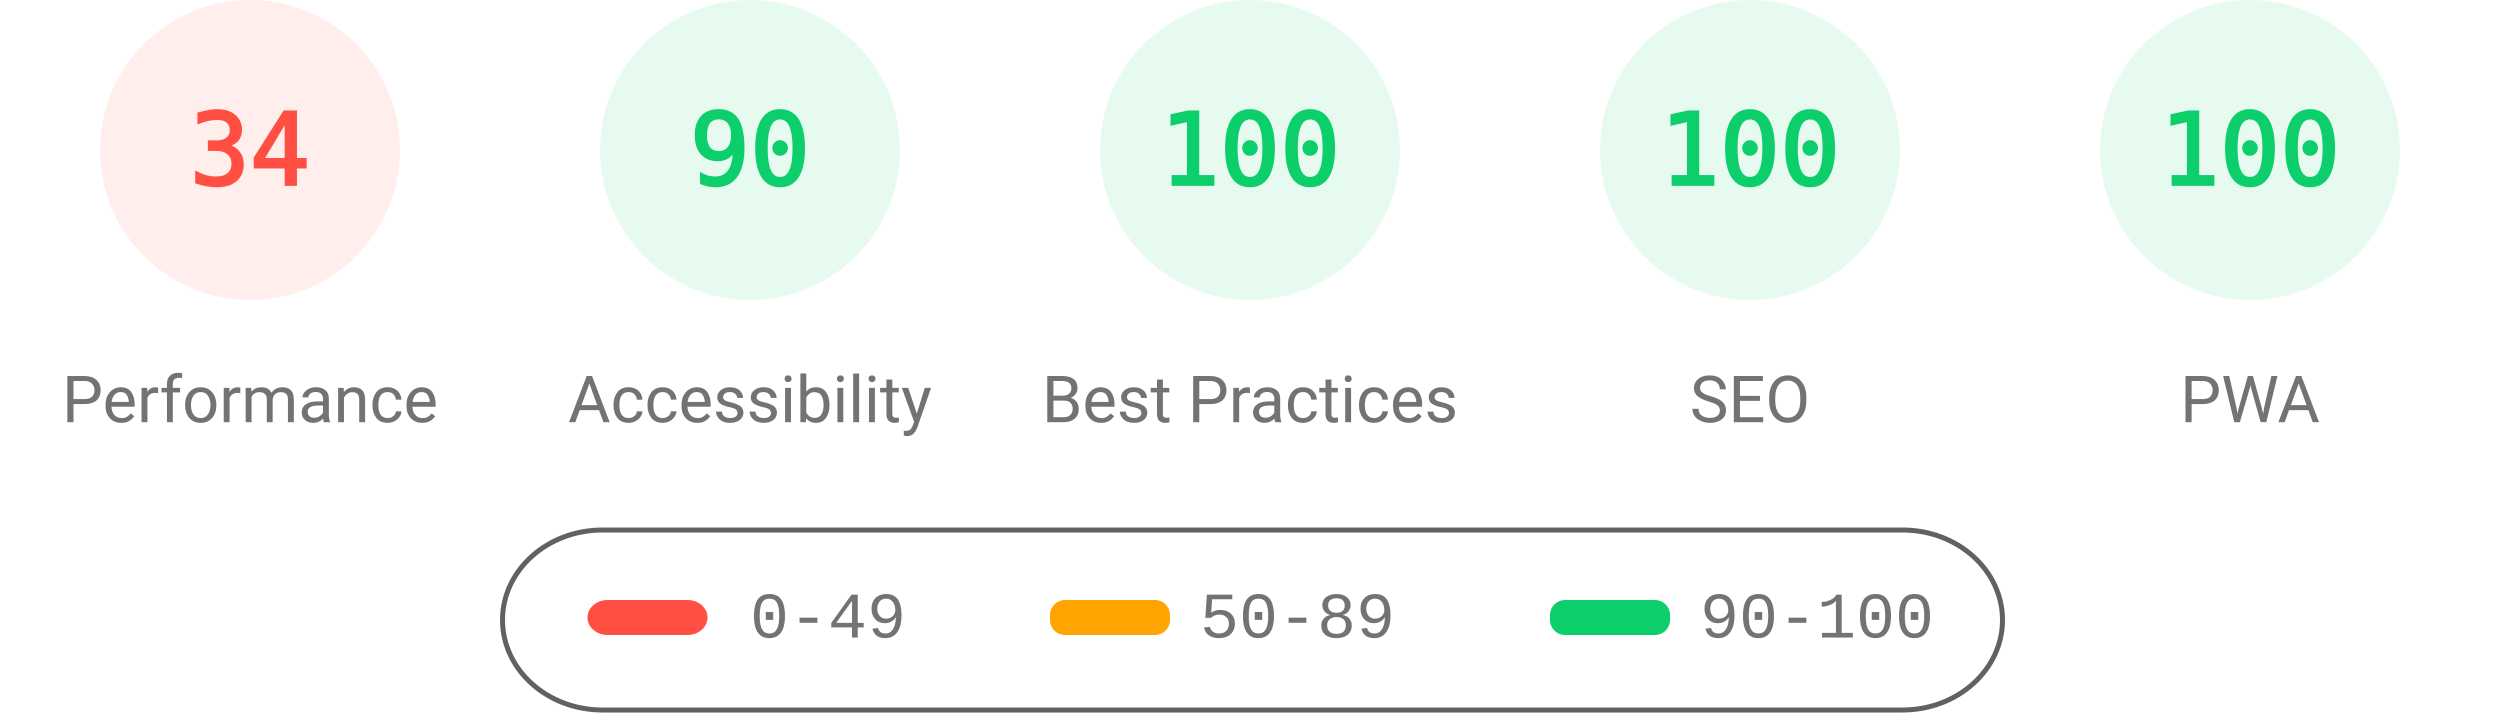
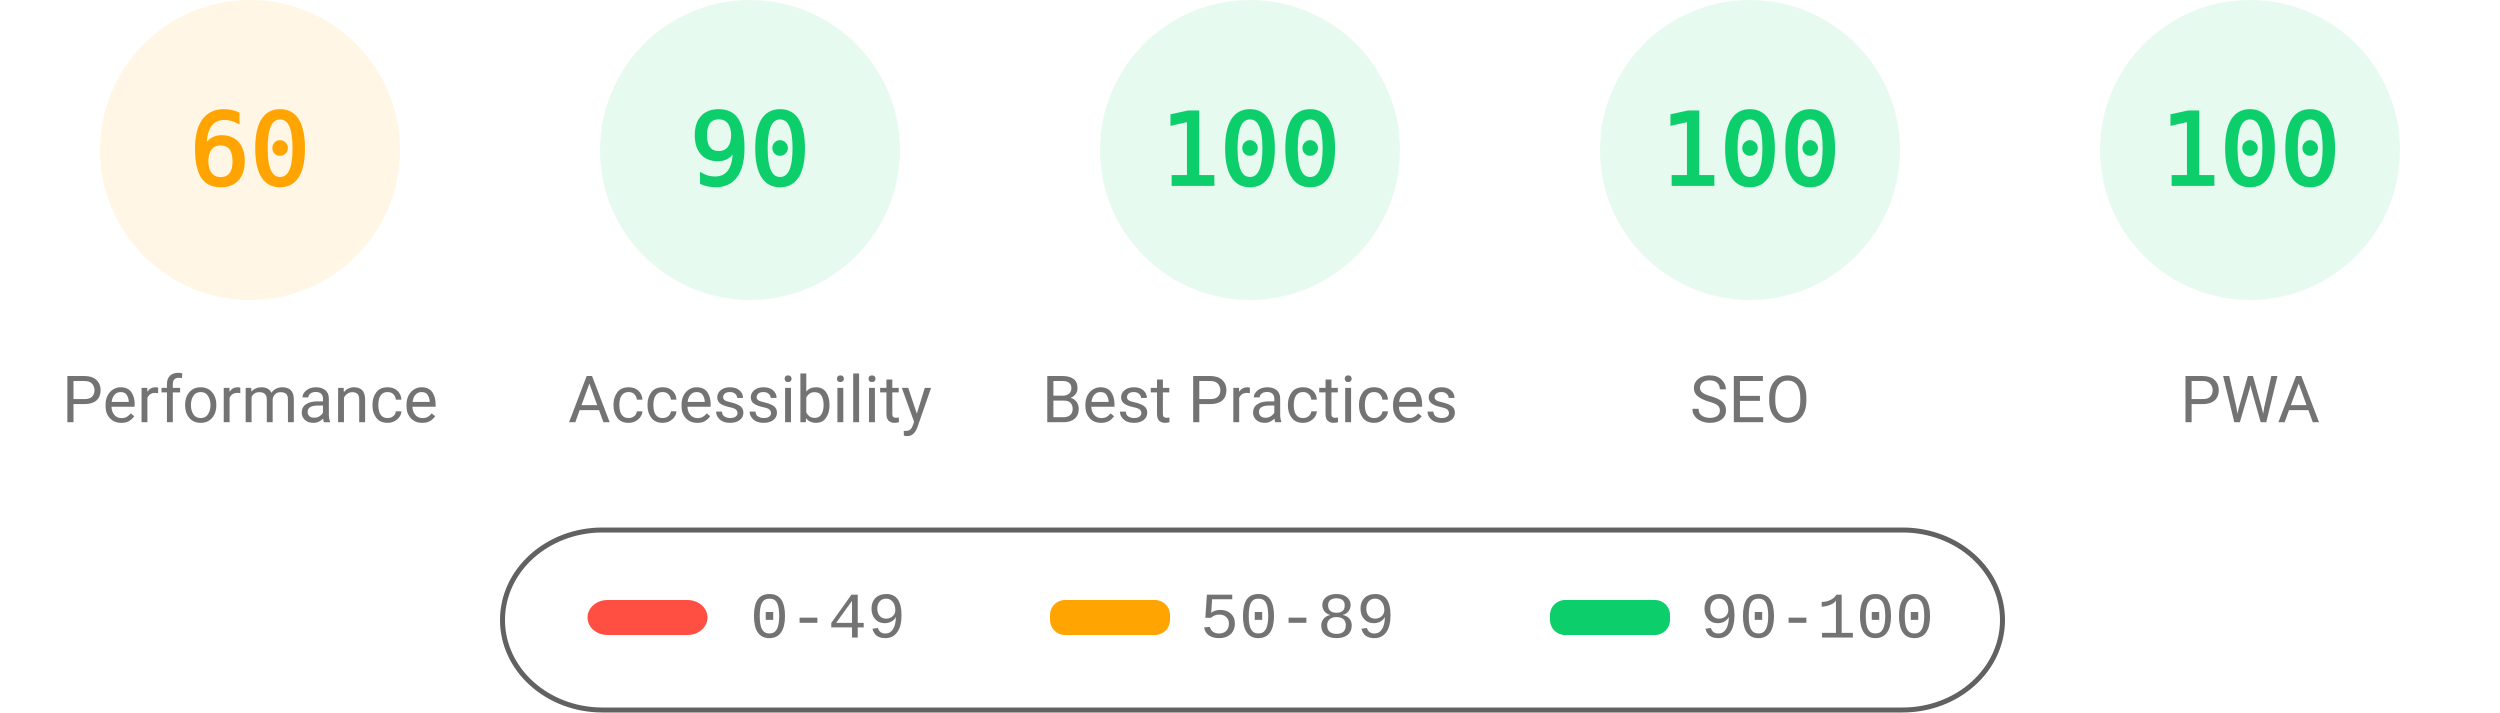
<svg xmlns="http://www.w3.org/2000/svg" fill="none" width="1000" height="285">
  <style>.gauge-base{opacity:.1}.gauge-arc{fill:none;animation-delay:250ms;stroke-linecap:round;transform:rotate(-90deg);transform-origin:100px 60px;animation:load-gauge 1s ease forwards}.guage-text{font-size:40px;font-family:monospace;text-align:center}.guage-red{color:#ff4e42;fill:#ff4e42;stroke:#ff4e42}.guage-orange{color:#ffa400;fill:#ffa400;stroke:#ffa400}.guage-green{color:#0cce6b;fill:#0cce6b;stroke:#0cce6b}.guage-undefined{color:#5c5c5c;fill:#5c5c5c;stroke:#5c5c5c}.guage-title{color:#737373;fill:#737373;stroke:none;font-size:26px;line-height:26px;font-family:Roboto,Halvetica,Arial,sans-serif}@keyframes load-gauge{from{stroke-dasharray:0 352.858}}</style>
-   <svg class="guage-div guage-perf guage-red" viewBox="0 0 200 200" width="200" height="200">
+   <svg class="guage-div guage-perf guage-orange" viewBox="0 0 200 200" width="200" height="200">
    <circle class="gauge-base" r="56" cx="100" cy="60" stroke-width="8" />
-     <circle class="gauge-arc guage-arc-1" r="56" cx="100" cy="60" stroke-width="8" style="stroke-dasharray:119.632,351.858" />
-     <text class="guage-text" x="100" y="60" alignment-baseline="central" dominant-baseline="central" text-anchor="middle">34</text>
+     <circle class="gauge-arc guage-arc-1" r="56" cx="100" cy="60" stroke-width="8" style="stroke-dasharray:211.115,351.858" />
+     <text class="guage-text" x="100" y="60" alignment-baseline="central" dominant-baseline="central" text-anchor="middle">60</text>
    <text class="guage-title" x="100" y="160" alignment-baseline="central" dominant-baseline="central" text-anchor="middle">Performance</text>
  </svg>
  <svg class="guage-div guage-acc guage-green" viewBox="0 0 200 200" width="200" height="200" x="200">
    <circle class="gauge-base" r="56" cx="100" cy="60" stroke-width="8" />
    <circle class="gauge-arc guage-arc-2" r="56" cx="100" cy="60" stroke-width="8" style="stroke-dasharray:316.672,351.858" />
    <text class="guage-text" x="100" y="60" alignment-baseline="central" dominant-baseline="central" text-anchor="middle">90</text>
    <text class="guage-title" x="100" y="160" alignment-baseline="central" dominant-baseline="central" text-anchor="middle">Accessibility</text>
  </svg>
  <svg class="guage-div guage-best guage-green" viewBox="0 0 200 200" width="200" height="200" x="400">
    <circle class="gauge-base" r="56" cx="100" cy="60" stroke-width="8" />
    <circle class="gauge-arc guage-arc-3" r="56" cx="100" cy="60" stroke-width="8" style="stroke-dasharray:351.858,351.858" />
    <text class="guage-text" x="100" y="60" alignment-baseline="central" dominant-baseline="central" text-anchor="middle">100</text>
    <text class="guage-title" x="100" y="160" alignment-baseline="central" dominant-baseline="central" text-anchor="middle">Best Practices</text>
  </svg>
  <svg class="guage-div guage-seo guage-green" viewBox="0 0 200 200" width="200" height="200" x="600">
    <circle class="gauge-base" r="56" cx="100" cy="60" stroke-width="8" />
    <circle class="gauge-arc guage-arc-4" r="56" cx="100" cy="60" stroke-width="8" style="stroke-dasharray:351.858,351.858" />
    <text class="guage-text" x="100" y="60" alignment-baseline="central" dominant-baseline="central" text-anchor="middle">100</text>
    <text class="guage-title" x="100" y="160" alignment-baseline="central" dominant-baseline="central" text-anchor="middle">SEO</text>
  </svg>
  <svg class="guage-div guage-pwa guage-green" viewBox="0 0 200 200" width="200" height="200" x="800">
    <circle class="gauge-base" r="56" cx="100" cy="60" stroke-width="8" />
    <circle class="gauge-arc guage-arc-4" r="56" cx="100" cy="60" stroke-width="8" style="stroke-dasharray:351.858,351.858" />
    <text class="guage-text" x="100" y="60" alignment-baseline="central" dominant-baseline="central" text-anchor="middle">100</text>
    <text class="guage-title" x="100" y="160" alignment-baseline="central" dominant-baseline="central" text-anchor="middle">PWA</text>
  </svg>
  <svg width="604" height="76" x="200" y="210">
    <path fill="none" id="canvas_background" d="M-1-1h604v80H-1z" />
    <rect fill-opacity="0" stroke="#616161" stroke-width="2" rx="40" id="svg_2" height="72" width="600" y="2" x="1" fill="#000" />
    <rect stroke="#000" rx="8" id="svg_3" height="14" width="48" y="30" x="35" stroke-opacity="null" stroke-width="0" fill="#ff4e42" />
    <rect stroke="#000" rx="6" id="svg_4" height="14" width="48" y="30" x="220" stroke-opacity="null" stroke-width="0" fill="#ffa400" />
    <rect stroke="#000" rx="6" id="svg_5" height="14" width="48" y="30" x="420" stroke-opacity="null" stroke-width="0" fill="#0cce6b" />
    <text xml:space="preserve" text-anchor="start" font-family="'Courier New', Courier, monospace" font-size="26" id="svg_6" y="45" x="100" stroke-opacity="null" stroke-width="0" stroke="#000" fill="#737373">0-49</text>
    <text xml:space="preserve" text-anchor="start" font-family="'Courier New', Courier, monospace" font-size="26" id="svg_7" y="45" x="280" stroke-opacity="null" stroke-width="0" stroke="#000" fill="#737373">50-89</text>
    <text xml:space="preserve" text-anchor="start" font-family="'Courier New', Courier, monospace" font-size="26" id="svg_8" y="45" x="480" stroke-opacity="null" stroke-width="0" stroke="#000" fill="#737373">90-100</text>
  </svg>
</svg>
